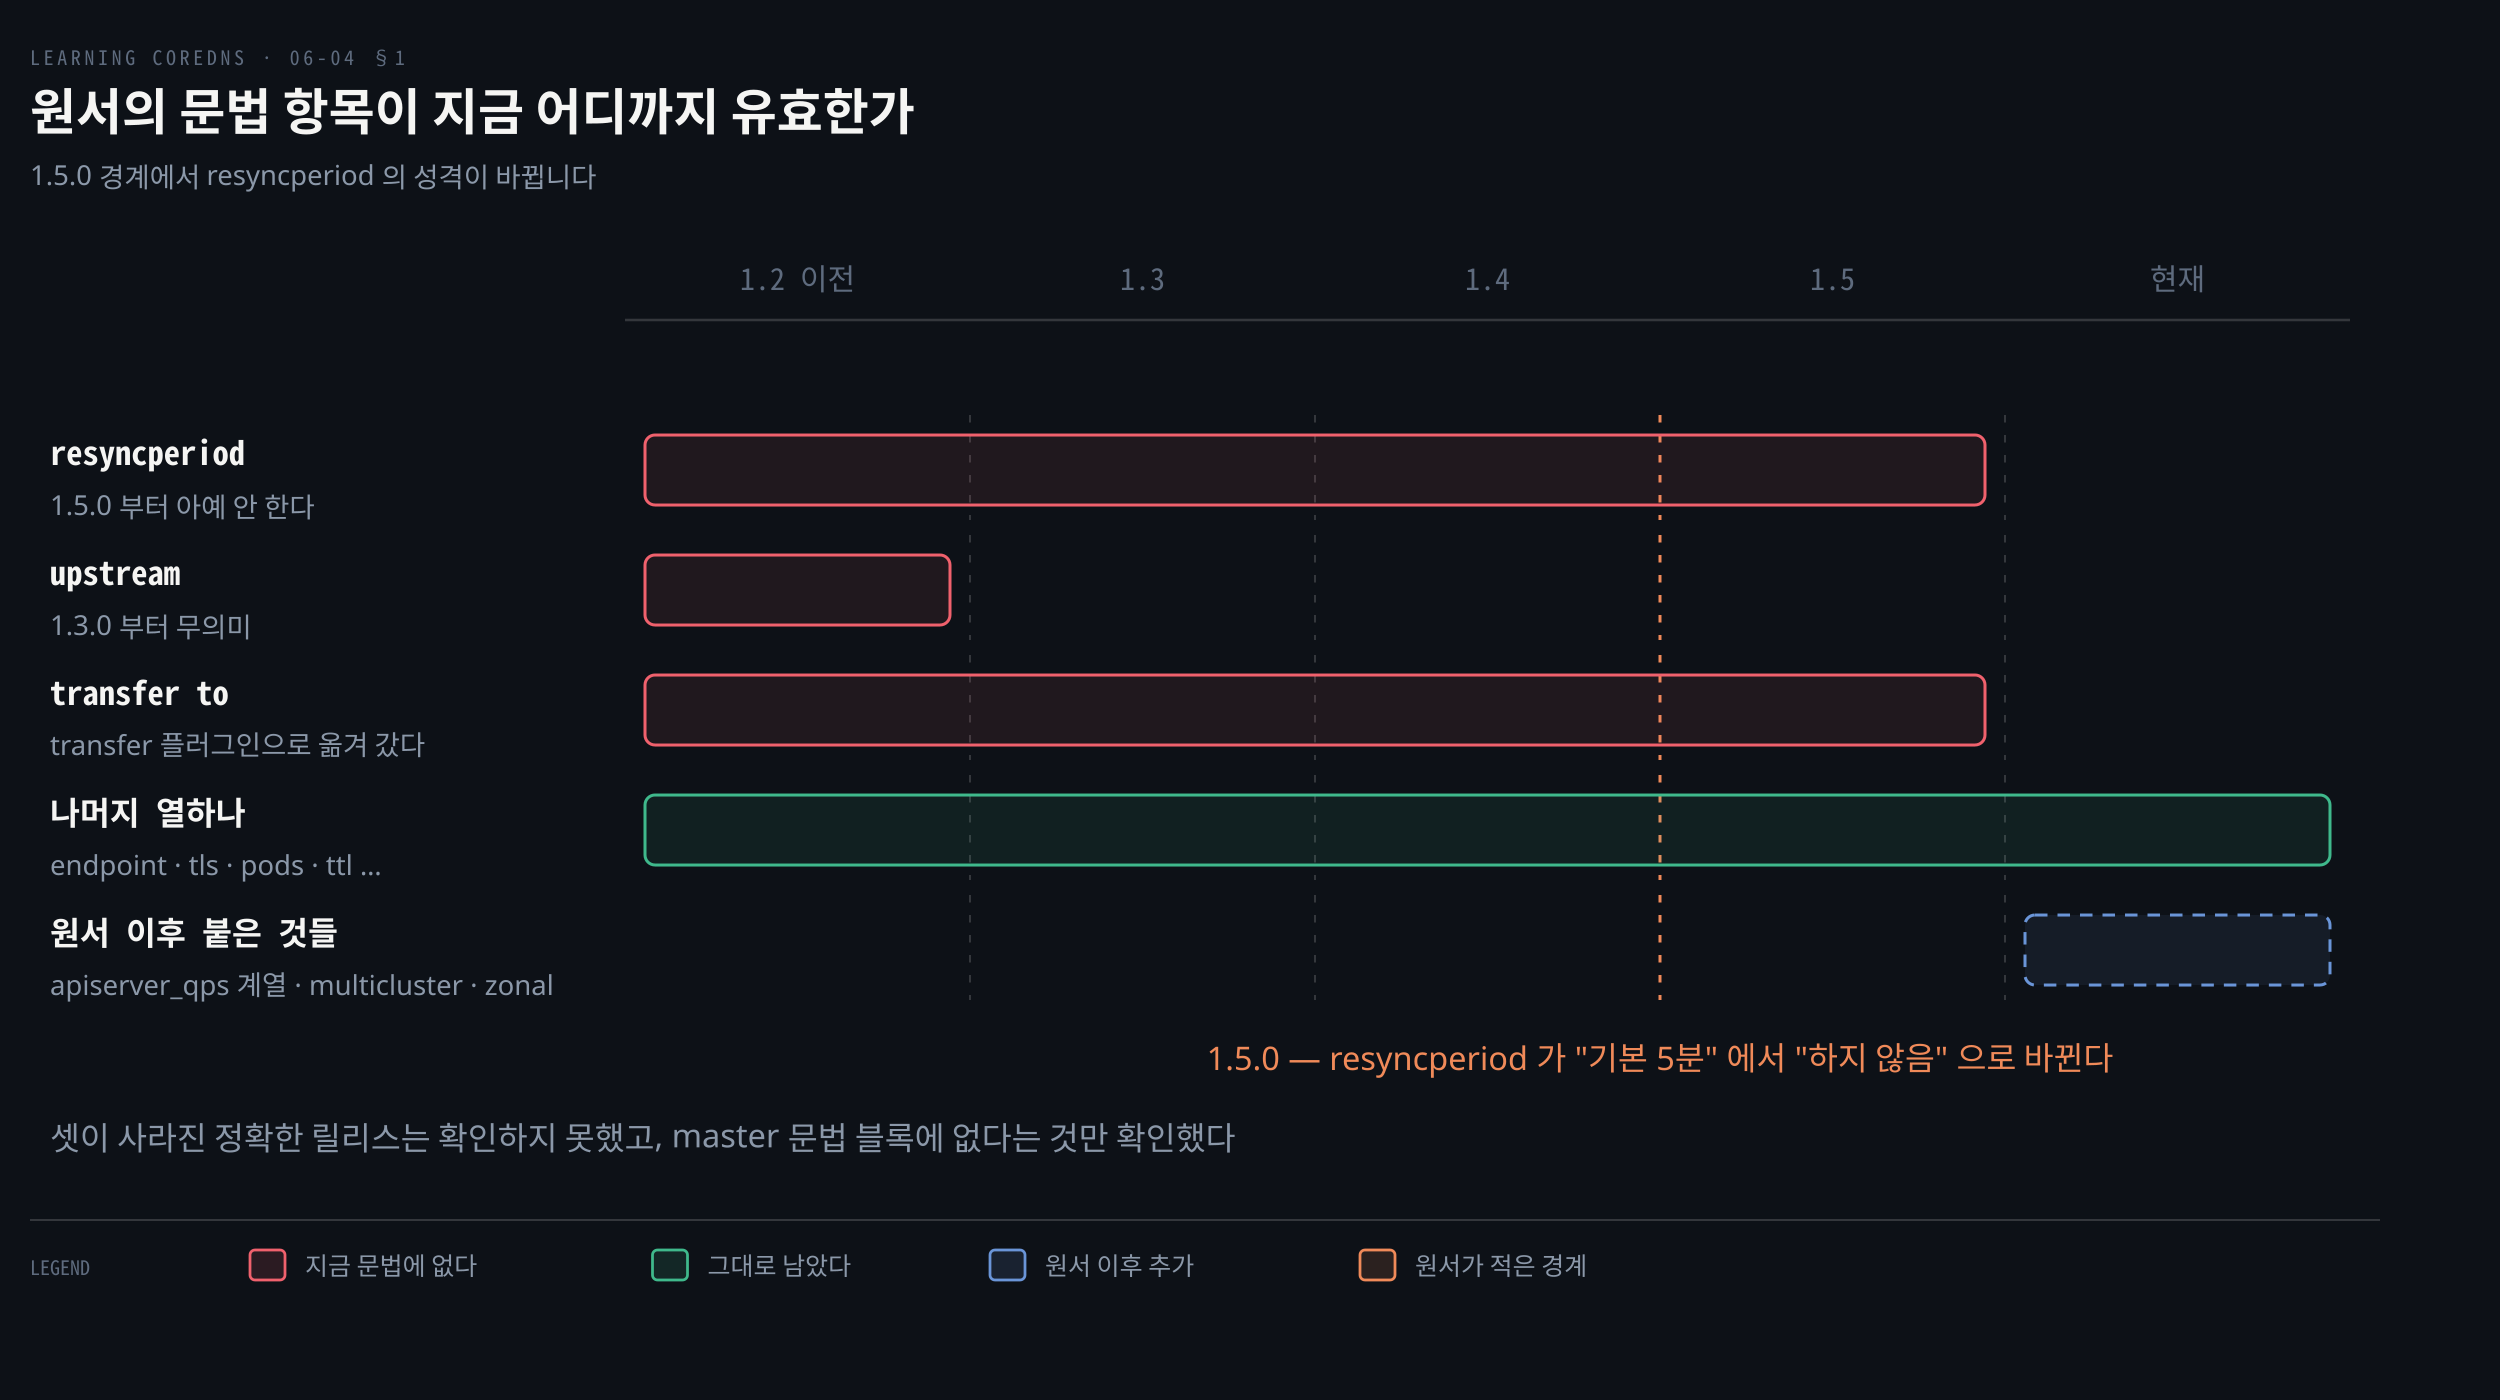
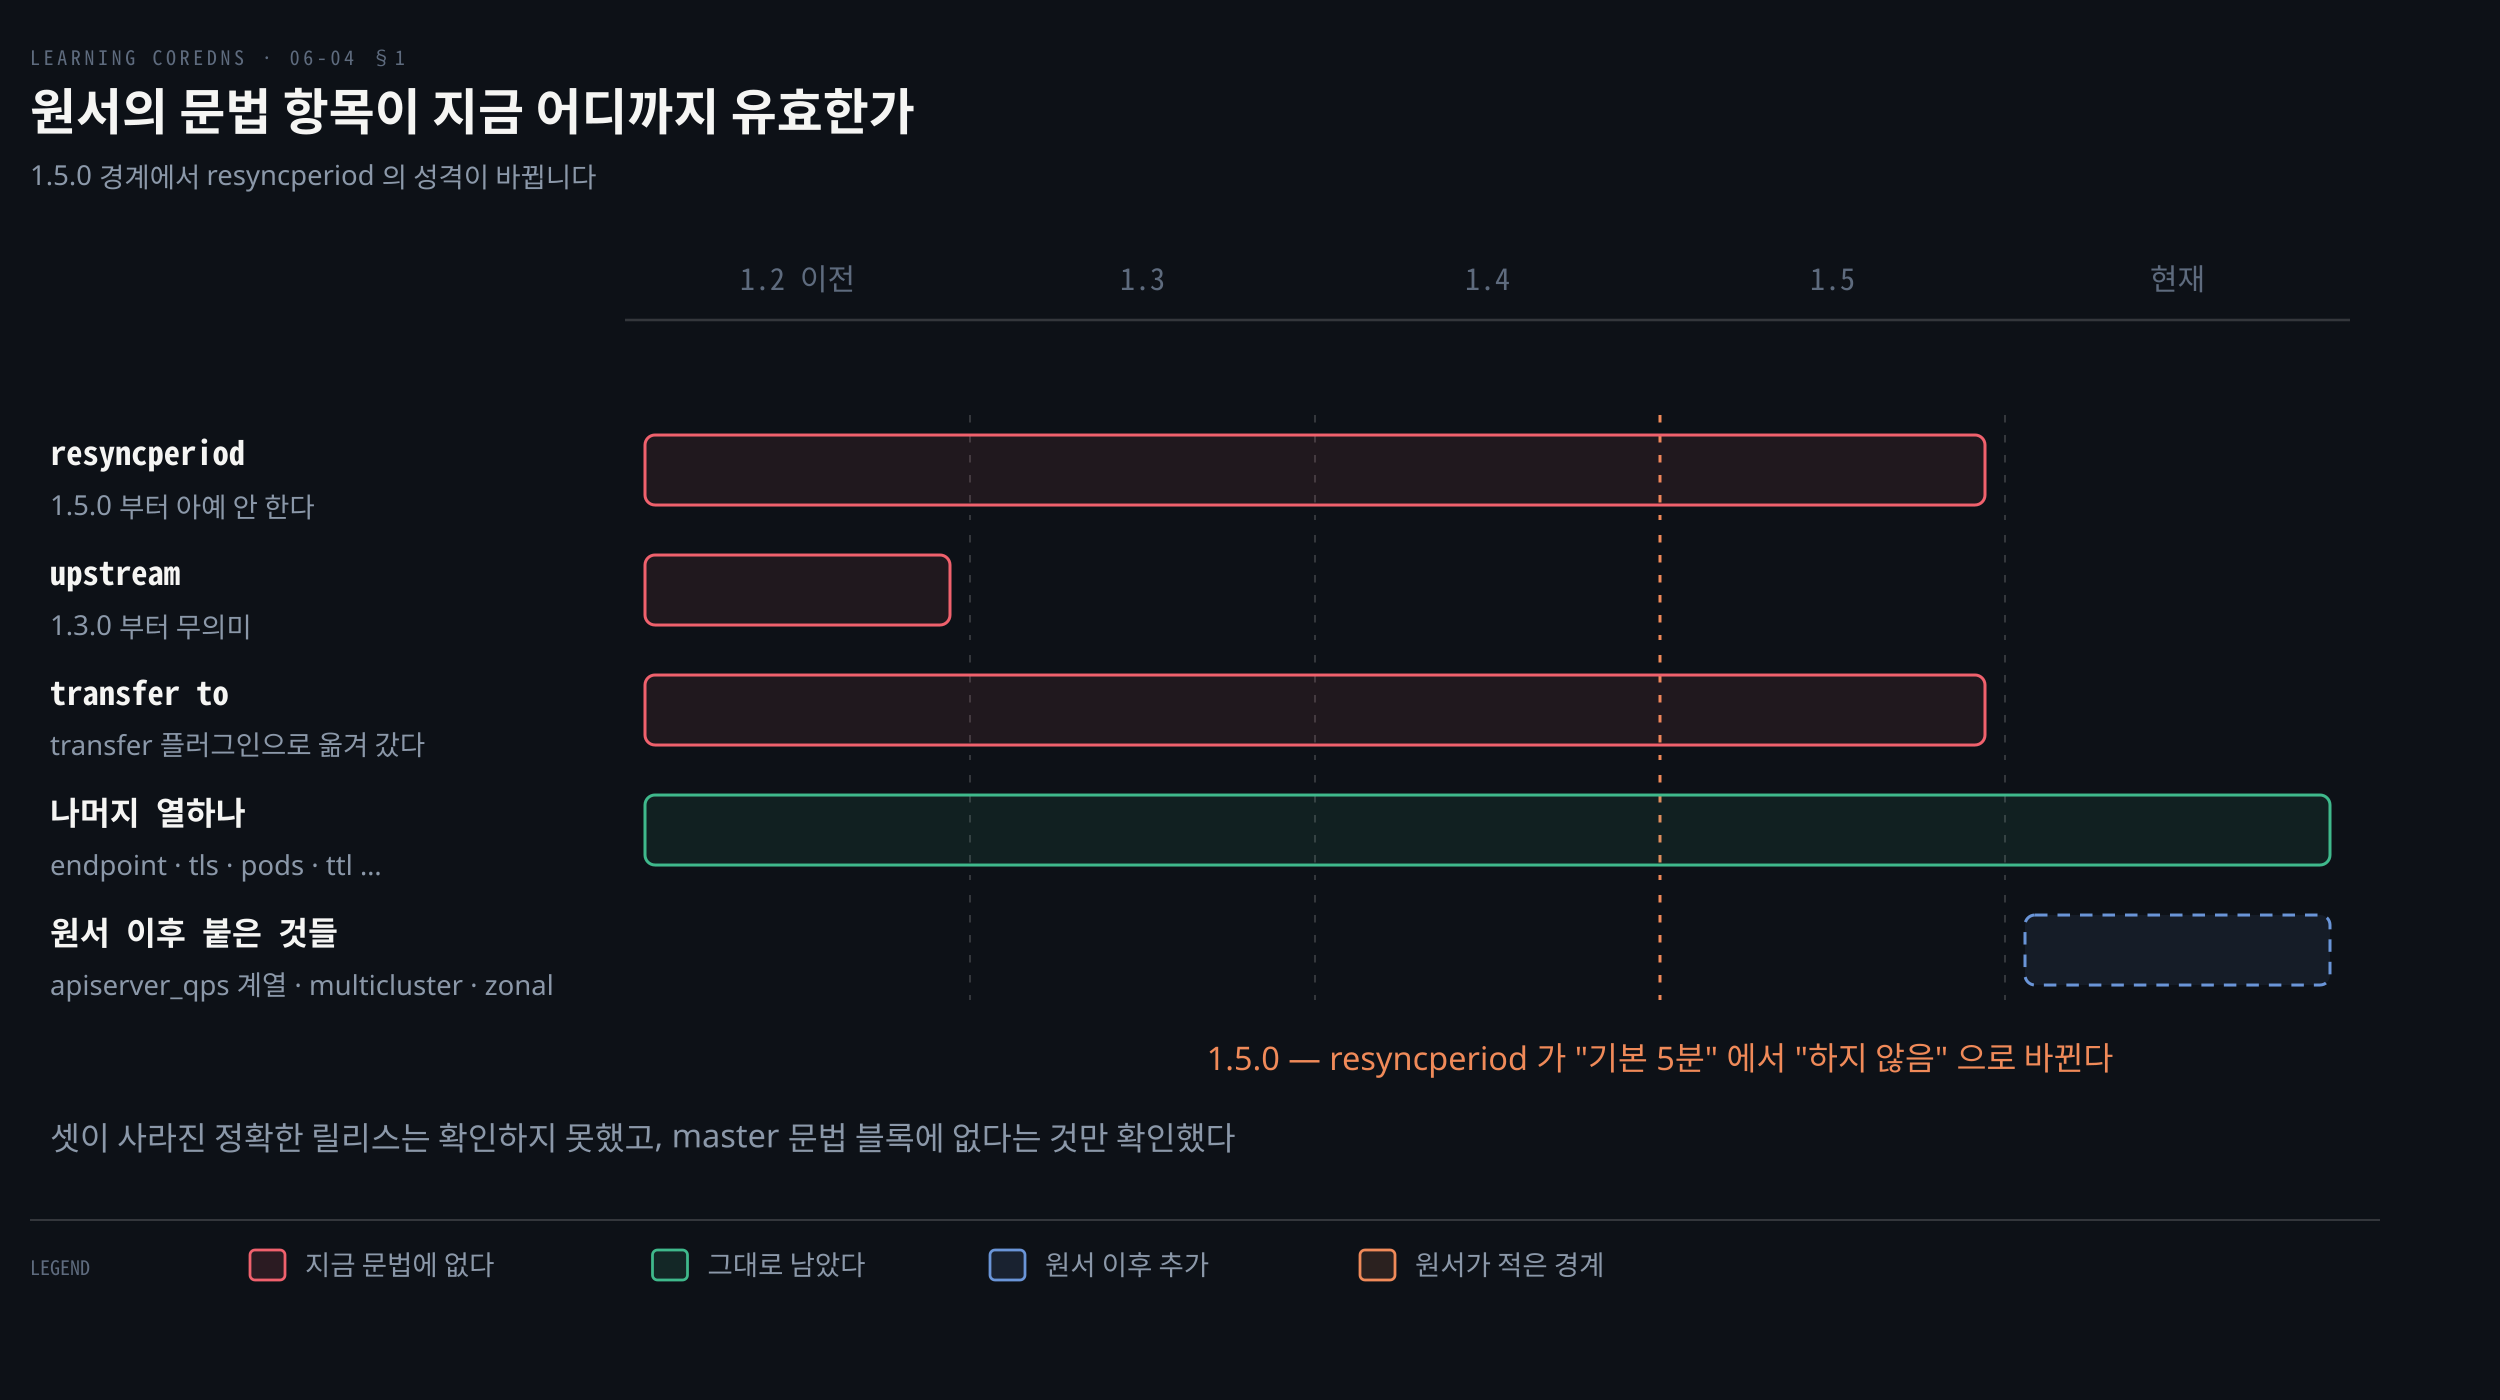
<svg xmlns="http://www.w3.org/2000/svg" viewBox="0 0 1000 560" width="100%" role="img" aria-labelledby="dt dd">
  <defs>
    <marker id="ar" viewBox="0 0 8 8" refX="7" refY="4" markerWidth="6.5" markerHeight="6.5" orient="auto">
      <path d="M0 0 L8 4 L0 8 z" fill="#8B98A9" />
    </marker>
    <marker id="ok" viewBox="0 0 8 8" refX="7" refY="4" markerWidth="6.5" markerHeight="6.5" orient="auto">
      <path d="M0 0 L8 4 L0 8 z" fill="#3FB98C" />
    </marker>
    <marker id="warn" viewBox="0 0 8 8" refX="7" refY="4" markerWidth="6.5" markerHeight="6.5" orient="auto">
      <path d="M0 0 L8 4 L0 8 z" fill="#E3B341" />
    </marker>
    <marker id="bad" viewBox="0 0 8 8" refX="7" refY="4" markerWidth="6.5" markerHeight="6.5" orient="auto">
      <path d="M0 0 L8 4 L0 8 z" fill="#F0616D" />
    </marker>
    <marker id="info" viewBox="0 0 8 8" refX="7" refY="4" markerWidth="6.5" markerHeight="6.5" orient="auto">
      <path d="M0 0 L8 4 L0 8 z" fill="#6A95D8" />
    </marker>
    <marker id="acc" viewBox="0 0 8 8" refX="7" refY="4" markerWidth="6.5" markerHeight="6.5" orient="auto">
      <path d="M0 0 L8 4 L0 8 z" fill="#F08A59" />
    </marker>
    <marker id="soft" viewBox="0 0 8 8" refX="7" refY="4" markerWidth="6.5" markerHeight="6.5" orient="auto">
      <path d="M0 0 L8 4 L0 8 z" fill="#5E6B7E" />
    </marker>
  </defs>
  <rect width="1000" height="560" fill="#0D1117" />
  <text x="12" y="26" font-family="'Geist Mono','Noto Sans Mono CJK KR',monospace" font-size="8" letter-spacing="0.18em" fill="#5E6B7E">LEARNING COREDNS · 06-04 §1</text>
  <text x="12" y="52" font-family="'Geist','Apple SD Gothic Neo','Noto Sans KR','Malgun Gothic',sans-serif" font-size="20" font-weight="600" fill="#F5F5F3">원서의 문법 항목이 지금 어디까지 유효한가</text>
  <text x="12" y="74" font-family="'Geist','Apple SD Gothic Neo','Noto Sans KR','Malgun Gothic',sans-serif" font-size="11" fill="#8B98A9">1.5.0 경계에서 resyncperiod 의 성격이 바뀝니다</text>
  <text x="319.0" y="116" text-anchor="middle" font-family="'Geist Mono','Noto Sans Mono CJK KR',monospace" font-size="12" font-weight="400" fill="#5E6B7E">1.2 이전</text>
  <text x="457.0" y="116" text-anchor="middle" font-family="'Geist Mono','Noto Sans Mono CJK KR',monospace" font-size="12" font-weight="400" fill="#5E6B7E">1.3</text>
  <text x="595.0" y="116" text-anchor="middle" font-family="'Geist Mono','Noto Sans Mono CJK KR',monospace" font-size="12" font-weight="400" fill="#5E6B7E">1.4</text>
  <text x="733.0" y="116" text-anchor="middle" font-family="'Geist Mono','Noto Sans Mono CJK KR',monospace" font-size="12" font-weight="400" fill="#5E6B7E">1.5</text>
  <text x="871.0" y="116" text-anchor="middle" font-family="'Geist Mono','Noto Sans Mono CJK KR',monospace" font-size="12" font-weight="400" fill="#5E6B7E">현재</text>
  <line x1="250" y1="128" x2="940" y2="128" stroke="rgba(191,192,192,0.22)" stroke-width="1.0" />
  <text x="20" y="186" text-anchor="start" font-family="'Geist Mono','Noto Sans Mono CJK KR',monospace" font-size="13" font-weight="600" fill="#F5F5F3">resyncperiod</text>
  <text x="20" y="206" text-anchor="start" font-family="'Geist','Apple SD Gothic Neo','Noto Sans KR','Malgun Gothic',sans-serif" font-size="11" font-weight="400" fill="#8B98A9">1.5.0 부터 아예 안 한다</text>
  <line x1="388.0" y1="166" x2="388.0" y2="208" stroke="rgba(191,192,192,0.22)" stroke-width="0.8" stroke-dasharray="3 5" />
  <line x1="526.0" y1="166" x2="526.0" y2="208" stroke="rgba(191,192,192,0.22)" stroke-width="0.8" stroke-dasharray="3 5" />
  <line x1="664.0" y1="166" x2="664.0" y2="208" stroke="#F08A59" stroke-width="1.2" stroke-dasharray="3 5" />
  <line x1="802.0" y1="166" x2="802.0" y2="208" stroke="rgba(191,192,192,0.22)" stroke-width="0.8" stroke-dasharray="3 5" />
  <rect x="258.0" y="174" width="536.0" height="28" rx="4" fill="#F0616D16" stroke="#F0616D" stroke-width="1.2" />
  <text x="20" y="234" text-anchor="start" font-family="'Geist Mono','Noto Sans Mono CJK KR',monospace" font-size="13" font-weight="600" fill="#F5F5F3">upstream</text>
  <text x="20" y="254" text-anchor="start" font-family="'Geist','Apple SD Gothic Neo','Noto Sans KR','Malgun Gothic',sans-serif" font-size="11" font-weight="400" fill="#8B98A9">1.3.0 부터 무의미</text>
  <line x1="388.0" y1="214" x2="388.0" y2="256" stroke="rgba(191,192,192,0.22)" stroke-width="0.8" stroke-dasharray="3 5" />
  <line x1="526.0" y1="214" x2="526.0" y2="256" stroke="rgba(191,192,192,0.22)" stroke-width="0.8" stroke-dasharray="3 5" />
  <line x1="664.0" y1="214" x2="664.0" y2="256" stroke="#F08A59" stroke-width="1.2" stroke-dasharray="3 5" />
  <line x1="802.0" y1="214" x2="802.0" y2="256" stroke="rgba(191,192,192,0.22)" stroke-width="0.8" stroke-dasharray="3 5" />
  <rect x="258.0" y="222" width="122.0" height="28" rx="4" fill="#F0616D16" stroke="#F0616D" stroke-width="1.2" />
  <text x="20" y="282" text-anchor="start" font-family="'Geist Mono','Noto Sans Mono CJK KR',monospace" font-size="13" font-weight="600" fill="#F5F5F3">transfer to</text>
  <text x="20" y="302" text-anchor="start" font-family="'Geist','Apple SD Gothic Neo','Noto Sans KR','Malgun Gothic',sans-serif" font-size="11" font-weight="400" fill="#8B98A9">transfer 플러그인으로 옮겨 갔다</text>
  <line x1="388.0" y1="262" x2="388.0" y2="304" stroke="rgba(191,192,192,0.22)" stroke-width="0.8" stroke-dasharray="3 5" />
  <line x1="526.0" y1="262" x2="526.0" y2="304" stroke="rgba(191,192,192,0.22)" stroke-width="0.8" stroke-dasharray="3 5" />
  <line x1="664.0" y1="262" x2="664.0" y2="304" stroke="#F08A59" stroke-width="1.2" stroke-dasharray="3 5" />
  <line x1="802.0" y1="262" x2="802.0" y2="304" stroke="rgba(191,192,192,0.22)" stroke-width="0.8" stroke-dasharray="3 5" />
  <rect x="258.0" y="270" width="536.0" height="28" rx="4" fill="#F0616D16" stroke="#F0616D" stroke-width="1.2" />
  <text x="20" y="330" text-anchor="start" font-family="'Geist Mono','Noto Sans Mono CJK KR',monospace" font-size="13" font-weight="600" fill="#F5F5F3">나머지 열하나</text>
  <text x="20" y="350" text-anchor="start" font-family="'Geist','Apple SD Gothic Neo','Noto Sans KR','Malgun Gothic',sans-serif" font-size="11" font-weight="400" fill="#8B98A9">endpoint · tls · pods · ttl …</text>
  <line x1="388.0" y1="310" x2="388.0" y2="352" stroke="rgba(191,192,192,0.22)" stroke-width="0.8" stroke-dasharray="3 5" />
  <line x1="526.0" y1="310" x2="526.0" y2="352" stroke="rgba(191,192,192,0.22)" stroke-width="0.8" stroke-dasharray="3 5" />
  <line x1="664.0" y1="310" x2="664.0" y2="352" stroke="#F08A59" stroke-width="1.2" stroke-dasharray="3 5" />
  <line x1="802.0" y1="310" x2="802.0" y2="352" stroke="rgba(191,192,192,0.22)" stroke-width="0.8" stroke-dasharray="3 5" />
  <rect x="258.0" y="318" width="674.0" height="28" rx="4" fill="#3FB98C16" stroke="#3FB98C" stroke-width="1.2" />
  <text x="20" y="378" text-anchor="start" font-family="'Geist Mono','Noto Sans Mono CJK KR',monospace" font-size="13" font-weight="600" fill="#F5F5F3">원서 이후 붙은 것들</text>
  <text x="20" y="398" text-anchor="start" font-family="'Geist','Apple SD Gothic Neo','Noto Sans KR','Malgun Gothic',sans-serif" font-size="11" font-weight="400" fill="#8B98A9">apiserver_qps 계열 · multicluster · zonal</text>
  <line x1="388.0" y1="358" x2="388.0" y2="400" stroke="rgba(191,192,192,0.22)" stroke-width="0.8" stroke-dasharray="3 5" />
  <line x1="526.0" y1="358" x2="526.0" y2="400" stroke="rgba(191,192,192,0.22)" stroke-width="0.8" stroke-dasharray="3 5" />
  <line x1="664.0" y1="358" x2="664.0" y2="400" stroke="#F08A59" stroke-width="1.2" stroke-dasharray="3 5" />
  <line x1="802.0" y1="358" x2="802.0" y2="400" stroke="rgba(191,192,192,0.22)" stroke-width="0.8" stroke-dasharray="3 5" />
  <rect x="810.0" y="366" width="122.0" height="28" rx="4" fill="#6A95D816" stroke="#6A95D8" stroke-width="1.2" stroke-dasharray="5 4" />
  <text x="664.0" y="428" text-anchor="middle" font-family="'Geist','Apple SD Gothic Neo','Noto Sans KR','Malgun Gothic',sans-serif" font-size="13" font-weight="400" fill="#F08A59">1.5.0 — resyncperiod 가 "기본 5분" 에서 "하지 않음" 으로 바뀐다</text>
  <text x="20" y="460" text-anchor="start" font-family="'Geist','Apple SD Gothic Neo','Noto Sans KR','Malgun Gothic',sans-serif" font-size="13" font-weight="400" fill="#8B98A9">셋이 사라진 정확한 릴리스는 확인하지 못했고, master 문법 블록에 없다는 것만 확인했다</text>
  <line x1="12" y1="488" x2="952" y2="488" stroke="rgba(191,192,192,0.22)" stroke-width="0.8" />
  <text x="12" y="510" text-anchor="start" font-family="'Geist Mono','Noto Sans Mono CJK KR',monospace" font-size="8" font-weight="400" fill="#5E6B7E">LEGEND</text>
  <rect x="100" y="500" width="14" height="12" rx="2" fill="#F0616D22" stroke="#F0616D" stroke-width="1.1" />
-   <text x="122" y="510" text-anchor="start" font-family="'Geist','Apple SD Gothic Neo','Noto Sans KR','Malgun Gothic',sans-serif" font-size="10" font-weight="400" fill="#8B98A9">지금 문법에 없다</text>
+   <text x="122" y="510" text-anchor="start" font-family="'Geist','Apple SD Gothic Neo','Noto Sans KR','Malgun Gothic',sans-serif" font-size="11" font-weight="400" fill="#8B98A9">지금 문법에 없다</text>
  <rect x="261" y="500" width="14" height="12" rx="2" fill="#3FB98C22" stroke="#3FB98C" stroke-width="1.1" />
-   <text x="283" y="510" text-anchor="start" font-family="'Geist','Apple SD Gothic Neo','Noto Sans KR','Malgun Gothic',sans-serif" font-size="10" font-weight="400" fill="#8B98A9">그대로 남았다</text>
+   <text x="283" y="510" text-anchor="start" font-family="'Geist','Apple SD Gothic Neo','Noto Sans KR','Malgun Gothic',sans-serif" font-size="11" font-weight="400" fill="#8B98A9">그대로 남았다</text>
  <rect x="396" y="500" width="14" height="12" rx="2" fill="#6A95D822" stroke="#6A95D8" stroke-width="1.1" />
-   <text x="418" y="510" text-anchor="start" font-family="'Geist','Apple SD Gothic Neo','Noto Sans KR','Malgun Gothic',sans-serif" font-size="10" font-weight="400" fill="#8B98A9">원서 이후 추가</text>
+   <text x="418" y="510" text-anchor="start" font-family="'Geist','Apple SD Gothic Neo','Noto Sans KR','Malgun Gothic',sans-serif" font-size="11" font-weight="400" fill="#8B98A9">원서 이후 추가</text>
  <rect x="544" y="500" width="14" height="12" rx="2" fill="#F08A5922" stroke="#F08A59" stroke-width="1.1" />
-   <text x="566" y="510" text-anchor="start" font-family="'Geist','Apple SD Gothic Neo','Noto Sans KR','Malgun Gothic',sans-serif" font-size="10" font-weight="400" fill="#8B98A9">원서가 적은 경계</text>
+   <text x="566" y="510" text-anchor="start" font-family="'Geist','Apple SD Gothic Neo','Noto Sans KR','Malgun Gothic',sans-serif" font-size="11" font-weight="400" fill="#8B98A9">원서가 적은 경계</text>
</svg>
